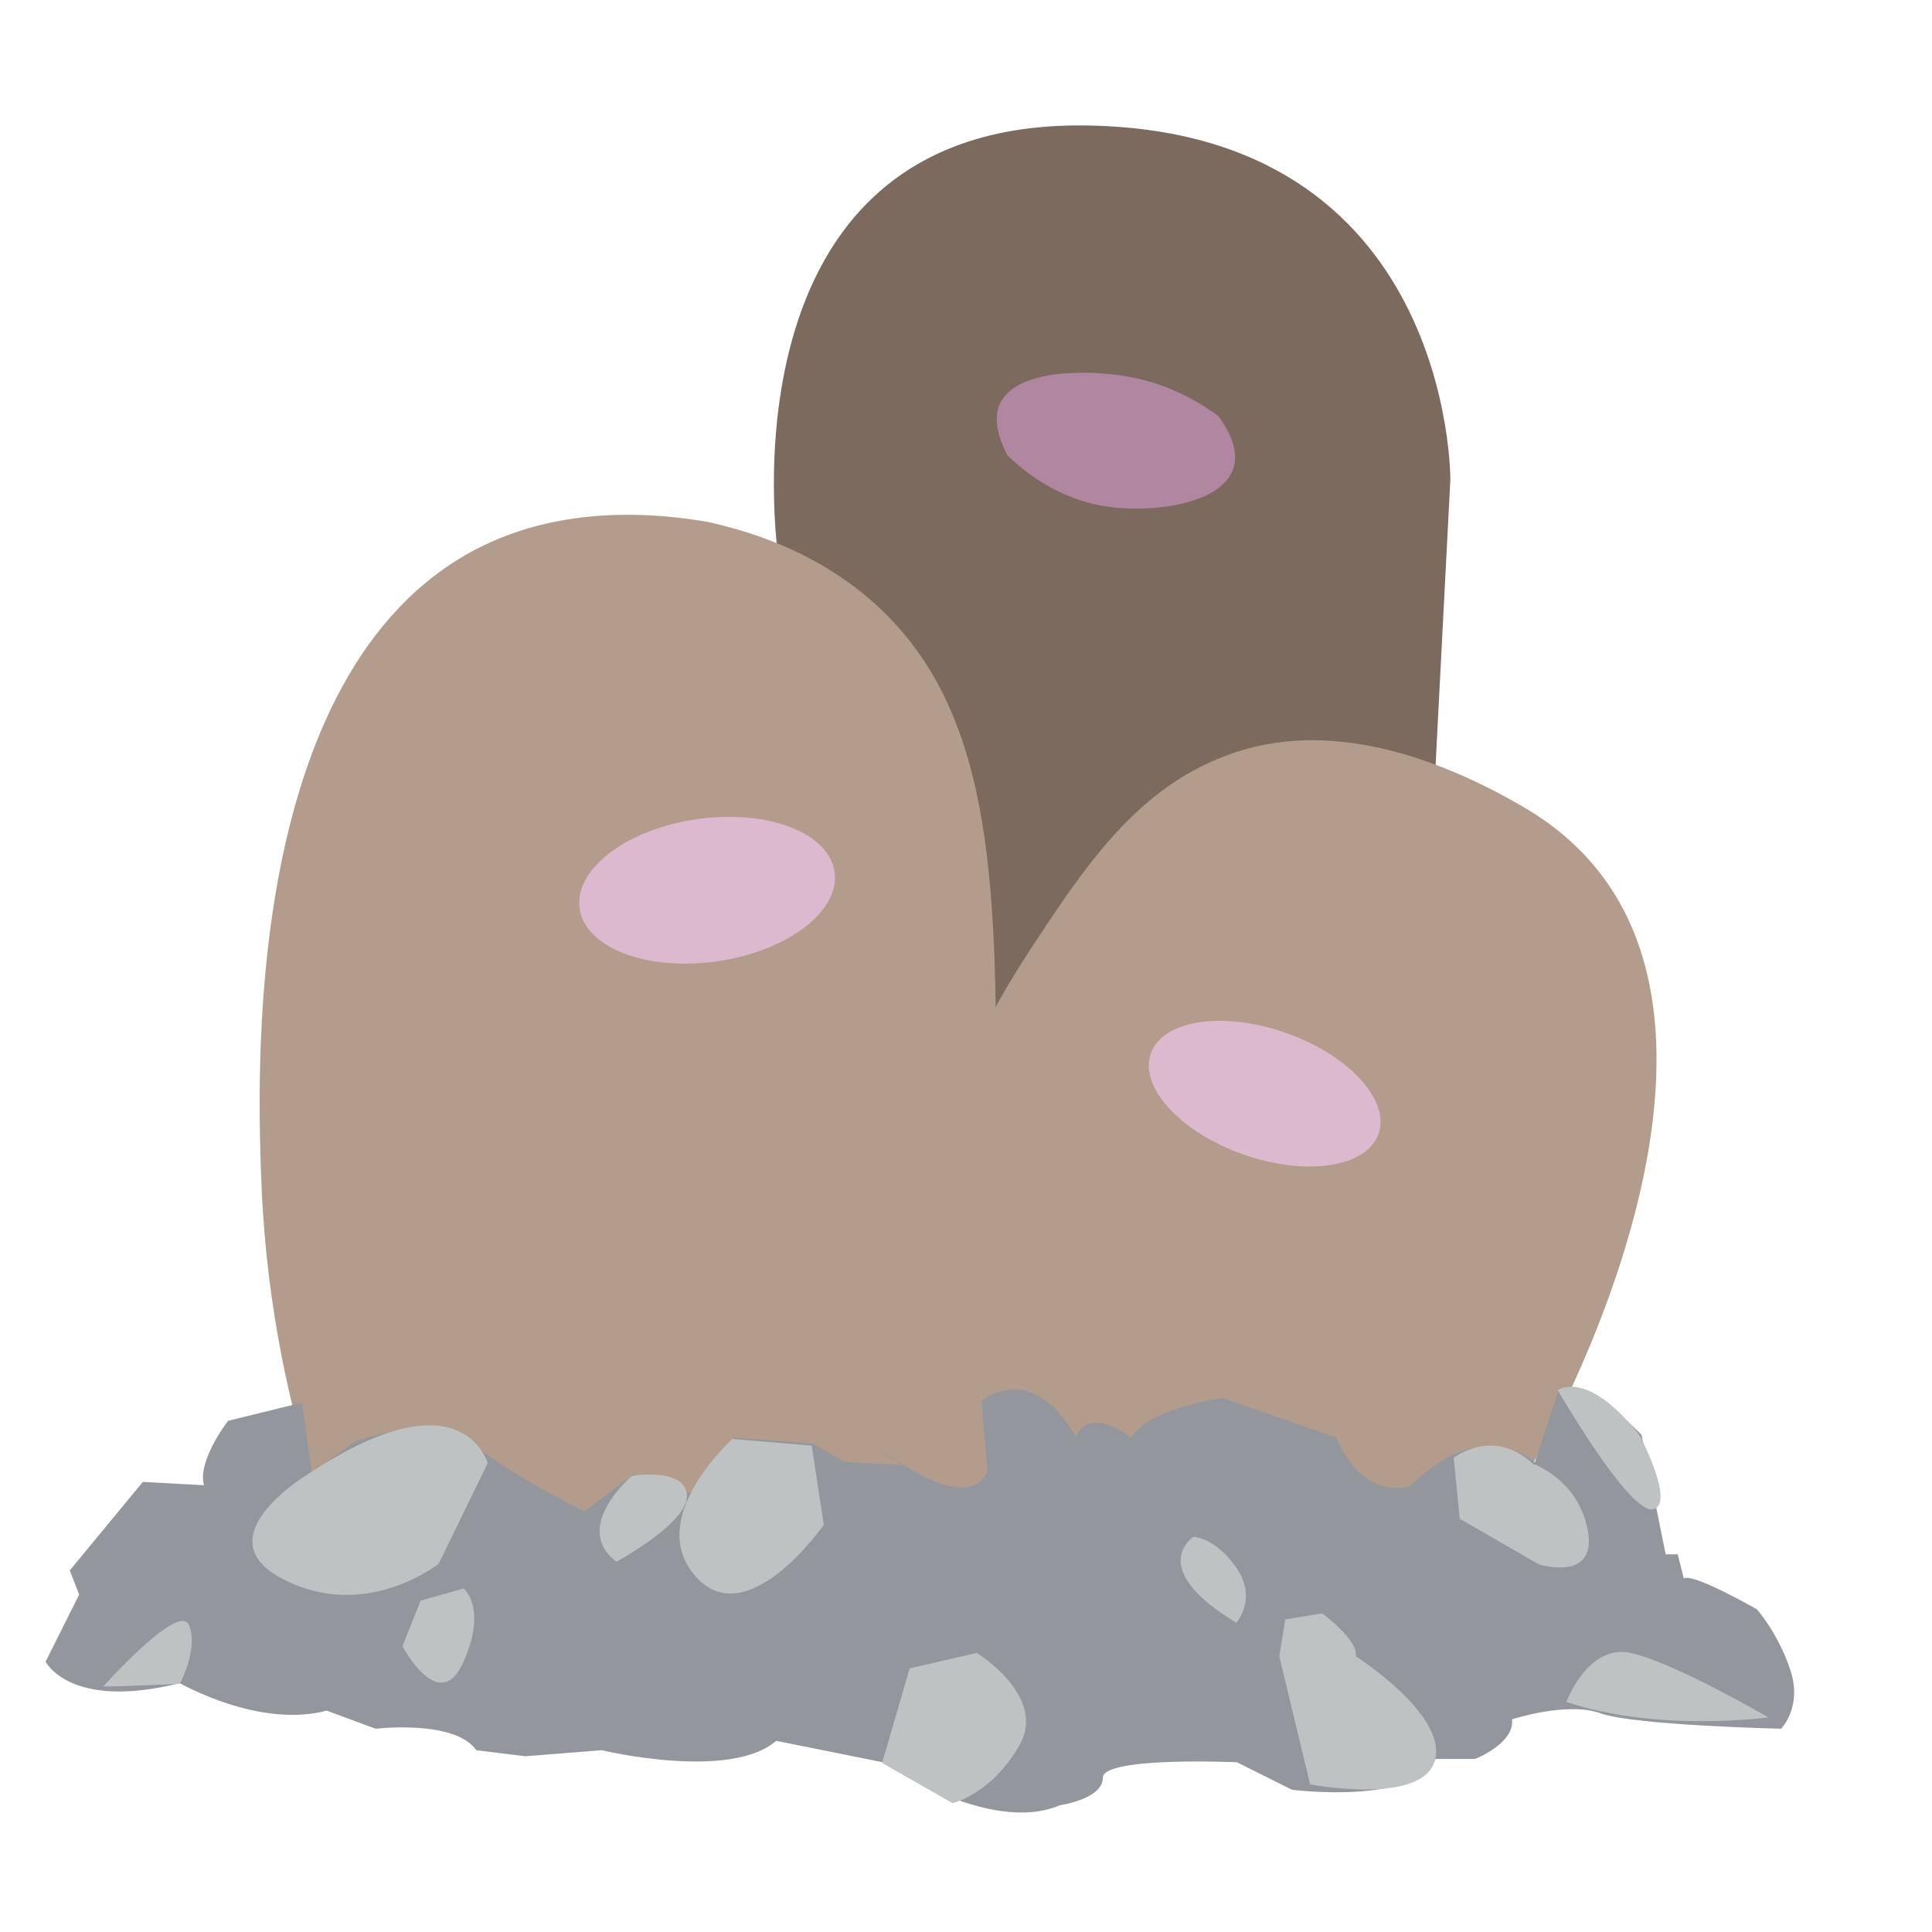
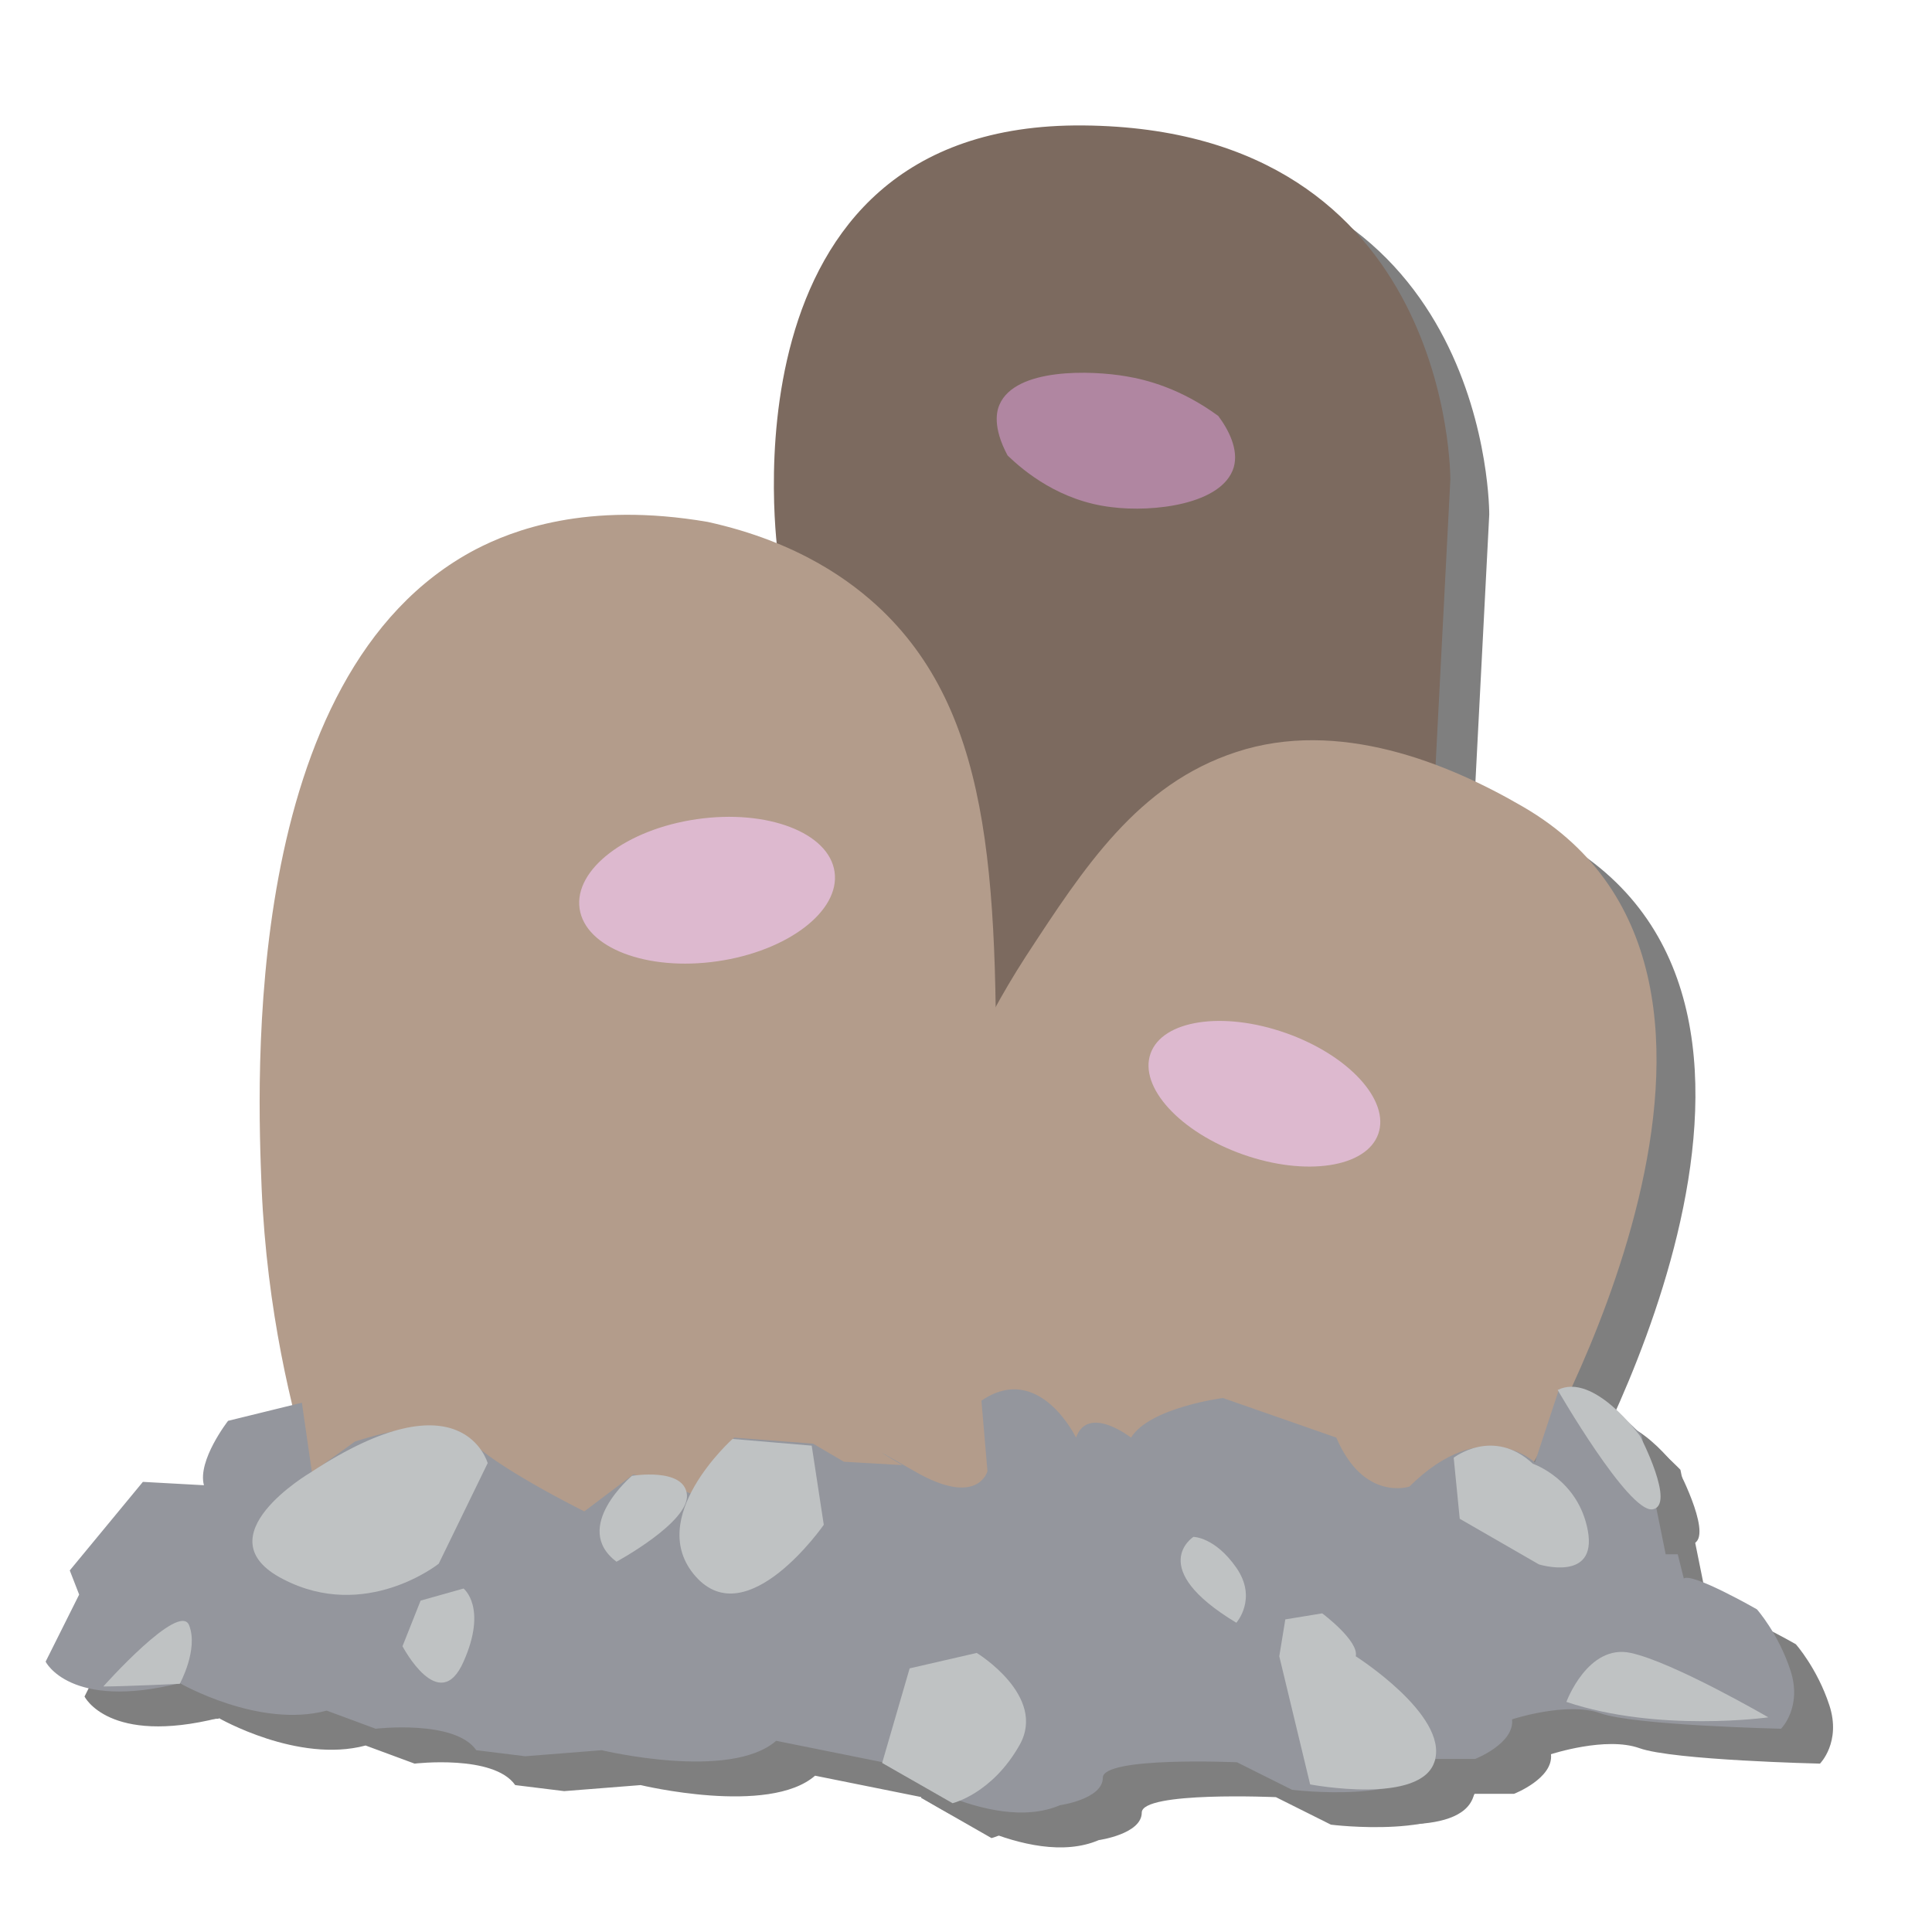
<svg xmlns="http://www.w3.org/2000/svg" version="1.1" id="Layer_1" x="0px" y="0px" viewBox="0 0 288 288" style="enable-background:new 0 0 288 288;" xml:space="preserve">
  <style type="text/css">
- 	.st0{fill:#7C6A5F;}
- 	.st1{fill:#B086A1;}
- 	.st2{fill:#B39C8B;}
- 	.st3{fill:#DDB9CF;}
- 	.st4{fill:#94969D;}
- 	.st5{fill:#BFC2C3;}
+ 	.st0{opacity:0.5;}
+ 	.st1{fill:#7C6A5F;}
+ 	.st2{fill:#B086A1;}
+ 	.st3{fill:#B39C8B;}
+ 	.st4{fill:#DDB9CF;}
+ 	.st5{fill:#94969D;}
+ 	.st6{fill:#BFC2C3;}
</style>
-   <path class="st0" d="M116,82.9c0,0-9.6-64.7,45.5-64.2c55.1,0.5,54.7,52.8,54.7,52.8l-3.2,61.9l-66.5,47.4L116,82.9z" />
-   <path class="st1" d="M150.2,67.9c-2.3-4.3-1.6-6.7-1.2-7.6c2.4-5.5,13.7-5.1,18.9-4.2c3,0.5,8.1,1.8,13.7,5.9c1.5,2,3.1,5,2.3,7.7  c-1.7,5.5-12,6.7-18.2,5.9C158,74.7,152.7,70.3,150.2,67.9z" />
-   <path class="st2" d="M46.3,219.5c-2.8-9.2-6.5-24-7.3-42.4c-0.6-15.3-3.3-76.7,31.9-95.2c5.4-2.8,16.5-7.2,34.6-4.1  c13.6,3,21.5,8.9,26,13.2c16.8,16.2,17.3,41.5,16.9,79.3c-0.1,9.8-0.6,23-2.3,38.7l6.4,15.5L111,242.3L46.3,219.5z" />
-   <path class="st2" d="M228.5,218.2c0,0,42.4-72.4-1.4-97.9c-11.3-6.6-27.6-13.2-42.8-8.2c-14.7,4.8-22.7,17.2-31.4,30.5  c-7.3,11.3-11.4,21.7-13.7,29.2c-0.6,2.3-1.2,4.6-1.8,6.8l9.6,41C147,219.5,224.4,231.4,228.5,218.2z" />
-   <ellipse transform="matrix(0.3328 -0.943 0.943 0.3328 -28.0145 286.5104)" class="st3" cx="188.5" cy="163.1" rx="9.6" ry="18" />
-   <ellipse transform="matrix(0.9898 -0.1427 0.1427 0.9898 -17.8587 16.3998)" class="st3" cx="105.4" cy="132.7" rx="19.2" ry="10.7" />
-   <path class="st4" d="M45,209.1L34,211.8c0,0-4.6,5.9-3.6,9.6l-9.1-0.5l-10.9,13.2l1.4,3.6l-5,10c0,0,3.6,7.3,20,3.2  c0,0,11.8,6.8,21.9,4.1l7.3,2.7c0,0,11.8-1.4,15,3.2l7.3,0.9l11.4-0.9c0,0,19.1,4.6,26-1.4l15.9,3.2c0,0,15.9,10.9,26.4,6.4  c0,0,6.4-0.9,6.4-4.1s20-2.3,20-2.3l8.2,4.1c0,0,18.2,2.3,21.4-4.6h5.9c0,0,5.9-2.3,5.5-5.9c0,0,8.2-2.7,13.2-0.9  c5,1.8,26.9,2.3,26.9,2.3s3.2-3.2,1.4-8.7c-1.8-5.5-5-9.1-5-9.1s-9.6-5.5-10.9-4.6l-0.9-3.6h-1.8l-3.6-17.8c0,0-7.7-8.2-12.3-6.8  l-3.6,10.9c0,0-7.7-7.3-18.7,3.6c0,0-6.8,2.3-10.9-7.3l-16.9-5.9c0,0-10.9,1.4-13.7,5.9c0,0-6.4-5-8.2,0c0,0-5.5-11.4-14.1-5.5  l0.9,10.5c0,0-1.4,5.5-10.9,0c-9.6-5.5-1.8-0.9-1.8-0.9l-8.7-0.5l-4.6-2.7l-11.8-0.9c0,0-4.1,9.6-6.8,8.2c-2.7-1.4-8.2-2.7-8.2-2.7  l-7.3,5.5c0,0-13.7-6.8-17.3-10.9c-3.6-4.1-16.9,0.5-16.9,0.5l-6.4,4.6L45,209.1z" />
-   <path class="st5" d="M15.4,251.4c0,0,11.4-12.8,12.8-9.1c1.4,3.6-1.4,8.7-1.4,8.7S18.5,251.4,15.4,251.4z" />
-   <path class="st5" d="M46.3,219.5c0,0-16.4,9.6-4.1,15.9c12.3,6.4,23.2-2.3,23.2-2.3l7.3-15C72.7,218.2,69.1,204.5,46.3,219.5z" />
-   <path class="st5" d="M69.1,236.8l-6.4,1.8l-2.7,6.8c0,0,5.5,10.5,9.1,2.3C72.7,239.6,69.1,236.8,69.1,236.8z" />
-   <path class="st5" d="M232.2,207.2c0,0,10.5,18.2,14.1,17.8c3.6-0.5-1.8-10.9-1.8-10.9S237.6,204.5,232.2,207.2z" />
-   <path class="st5" d="M228.5,218.2c0,0,6.8,2.3,8.2,10c1.4,7.7-7.3,5-7.3,5l-11.8-6.8l-0.9-9.1C216.7,217.3,222.6,212.7,228.5,218.2z  " />
-   <path class="st5" d="M233.5,253.7c0,0,3.2-8.7,9.6-7.3c6.4,1.4,20.5,9.6,20.5,9.6S247.2,258.3,233.5,253.7z" />
-   <path class="st5" d="M184.3,241.9c0,0,3.2-3.6,0-8.2s-6.4-4.6-6.4-4.6S170.7,233.7,184.3,241.9z" />
-   <path class="st5" d="M94.2,220c0,0-9.1,7.7-2.3,12.8c0,0,10.9-5.9,10.5-10S94.2,220,94.2,220z" />
-   <path class="st5" d="M109.2,214.5c0,0-13.2,11.8-5.5,20.5s19.1-7.7,19.1-7.7l-1.8-11.8L109.2,214.5z" />
-   <path class="st5" d="M131.5,262.8l4.1-14.1l10-2.3c0,0,10.5,6.4,6.4,13.7c-4.1,7.3-10,8.7-10,8.7L131.5,262.8z" />
-   <path class="st5" d="M195.3,266l-4.6-19.1l0.9-5.5l5.5-0.9c0,0,5.5,4.1,5,6.4c0,0,13.7,8.7,11.8,15.5  C212.1,269.2,195.3,266,195.3,266z" />
+   <g class="st0">
+     <path d="M121.8,88.1c0,0-9.6-64.7,45.5-64.2S222,76.7,222,76.7l-3.2,61.9L152.3,186L121.8,88.1z" />
+     <path d="M156,73.1c-2.3-4.3-1.6-6.7-1.2-7.6c2.4-5.5,13.7-5.1,18.9-4.2c3,0.5,8.1,1.8,13.7,5.9c1.5,2,3.1,5,2.3,7.7   c-1.7,5.5-12,6.7-18.2,5.9C163.8,79.9,158.5,75.5,156,73.1z" />
+     <path d="M52.1,224.7c-2.8-9.2-6.5-24-7.3-42.4c-0.6-15.3-3.3-76.7,31.9-95.2c5.4-2.8,16.5-7.2,34.6-4.1c13.6,3,21.5,8.9,26,13.2   c16.8,16.2,17.3,41.5,16.9,79.3c-0.1,9.8-0.6,23-2.3,38.7l6.4,15.5l-41.5,17.8L52.1,224.7z" />
+     <path d="M234.3,223.4c0,0,42.4-72.4-1.4-97.9c-11.3-6.6-27.6-13.2-42.8-8.2c-14.7,4.8-22.7,17.2-31.4,30.5   c-7.3,11.3-11.4,21.7-13.7,29.2c-0.6,2.3-1.2,4.6-1.8,6.8l9.6,41C152.8,224.7,230.2,236.6,234.3,223.4z" />
+     <ellipse transform="matrix(0.3328 -0.943 0.943 0.3328 -29.0258 295.4876)" cx="194.3" cy="168.3" rx="9.6" ry="18" />
+     <ellipse transform="matrix(0.9898 -0.1427 0.1427 0.9898 -18.5437 17.2768)" cx="111.2" cy="137.9" rx="19.2" ry="10.7" />
+     <path d="M50.8,214.3l-11,2.7c0,0-4.6,5.9-3.6,9.6l-9.1-0.5l-10.9,13.2l1.4,3.6l-5,10c0,0,3.6,7.3,20,3.2c0,0,11.8,6.8,21.9,4.1   l7.3,2.7c0,0,11.8-1.4,15,3.2l7.3,0.9l11.4-0.9c0,0,19.1,4.6,26-1.4l15.9,3.2c0,0,15.9,10.9,26.4,6.4c0,0,6.4-0.9,6.4-4.1   s20-2.3,20-2.3l8.2,4.1c0,0,18.2,2.3,21.4-4.6h5.9c0,0,5.9-2.3,5.5-5.9c0,0,8.2-2.7,13.2-0.9s26.9,2.3,26.9,2.3s3.2-3.2,1.4-8.7   c-1.8-5.5-5-9.1-5-9.1s-9.6-5.5-10.9-4.6l-0.9-3.6h-1.8l-3.6-17.8c0,0-7.7-8.2-12.3-6.8l-3.6,10.9c0,0-7.7-7.3-18.7,3.6   c0,0-6.8,2.3-10.9-7.3l-16.9-5.9c0,0-10.9,1.4-13.7,5.9c0,0-6.4-5-8.2,0c0,0-5.5-11.4-14.1-5.5l0.9,10.5c0,0-1.4,5.5-10.9,0   c-9.6-5.5-1.8-0.9-1.8-0.9l-8.7-0.5l-4.6-2.7l-11.8-0.9c0,0-4.1,9.6-6.8,8.2c-2.7-1.4-8.2-2.7-8.2-2.7l-7.3,5.5   c0,0-13.7-6.8-17.3-10.9c-3.6-4.1-16.9,0.5-16.9,0.5l-6.4,4.6L50.8,214.3z" />
+     <path d="M21.2,256.6c0,0,11.4-12.8,12.8-9.1c1.4,3.6-1.4,8.7-1.4,8.7S24.3,256.6,21.2,256.6z" />
+     <path d="M52.1,224.7c0,0-16.4,9.6-4.1,15.9c12.3,6.4,23.2-2.3,23.2-2.3l7.3-15C78.5,223.4,74.9,209.7,52.1,224.7z" />
+     <path d="M74.9,242l-6.4,1.8l-2.7,6.8c0,0,5.5,10.5,9.1,2.3C78.5,244.8,74.9,242,74.9,242z" />
+     <path d="M238,212.4c0,0,10.5,18.2,14.1,17.8c3.6-0.5-1.8-10.9-1.8-10.9S243.4,209.7,238,212.4z" />
+     <path d="M234.3,223.4c0,0,6.8,2.3,8.2,10s-7.3,5-7.3,5l-11.8-6.8l-0.9-9.1C222.5,222.5,228.4,217.9,234.3,223.4z" />
+     <path d="M239.3,258.9c0,0,3.2-8.7,9.6-7.3c6.4,1.4,20.5,9.6,20.5,9.6S253,263.5,239.3,258.9z" />
+     <path d="M190.1,247.1c0,0,3.2-3.6,0-8.2s-6.4-4.6-6.4-4.6S176.5,238.9,190.1,247.1z" />
+     <path d="M100,225.2c0,0-9.1,7.7-2.3,12.8c0,0,10.9-5.9,10.5-10S100,225.2,100,225.2z" />
+     <path d="M115,219.7c0,0-13.2,11.8-5.5,20.5s19.1-7.7,19.1-7.7l-1.8-11.8L115,219.7z" />
+     <path d="M137.3,268l4.1-14.1l10-2.3c0,0,10.5,6.4,6.4,13.7s-10,8.7-10,8.7L137.3,268z" />
+     <path d="M201.1,271.2l-4.6-19.1l0.9-5.5l5.5-0.9c0,0,5.5,4.1,5,6.4c0,0,13.7,8.7,11.8,15.5C217.9,274.4,201.1,271.2,201.1,271.2z" />
+   </g>
+   <g>
+     <path class="st1" d="M116,82.9c0,0-9.6-64.7,45.5-64.2s54.7,52.8,54.7,52.8l-3.2,61.9l-66.5,47.4L116,82.9z" />
+     <path class="st2" d="M150.2,67.9c-2.3-4.3-1.6-6.7-1.2-7.6c2.4-5.5,13.7-5.1,18.9-4.2c3,0.5,8.1,1.8,13.7,5.9c1.5,2,3.1,5,2.3,7.7   c-1.7,5.5-12,6.7-18.2,5.9C158,74.7,152.7,70.3,150.2,67.9z" />
+     <path class="st3" d="M46.3,219.5c-2.8-9.2-6.5-24-7.3-42.4c-0.6-15.3-3.3-76.7,31.9-95.2c5.4-2.8,16.5-7.2,34.6-4.1   c13.6,3,21.5,8.9,26,13.2c16.8,16.2,17.3,41.5,16.9,79.3c-0.1,9.8-0.6,23-2.3,38.7l6.4,15.5L111,242.3L46.3,219.5z" />
+     <path class="st3" d="M228.5,218.2c0,0,42.4-72.4-1.4-97.9c-11.3-6.6-27.6-13.2-42.8-8.2c-14.7,4.8-22.7,17.2-31.4,30.5   c-7.3,11.3-11.4,21.7-13.7,29.2c-0.6,2.3-1.2,4.6-1.8,6.8l9.6,41C147,219.5,224.4,231.4,228.5,218.2z" />
+     <ellipse transform="matrix(0.3328 -0.943 0.943 0.3328 -27.9595 286.5522)" class="st4" cx="188.5" cy="163" rx="9.6" ry="18" />
+     <ellipse transform="matrix(0.9898 -0.1427 0.1427 0.9898 -17.8578 16.3985)" class="st4" cx="105.4" cy="132.7" rx="19.2" ry="10.7" />
+     <path class="st5" d="M45,209.1l-11,2.7c0,0-4.6,5.9-3.6,9.6l-9.1-0.5l-10.9,13.2l1.4,3.6l-5,10c0,0,3.6,7.3,20,3.2   c0,0,11.8,6.8,21.9,4.1l7.3,2.7c0,0,11.8-1.4,15,3.2l7.3,0.9l11.4-0.9c0,0,19.1,4.6,26-1.4l15.9,3.2c0,0,15.9,10.9,26.4,6.4   c0,0,6.4-0.9,6.4-4.1s20-2.3,20-2.3l8.2,4.1c0,0,18.2,2.3,21.4-4.6h5.9c0,0,5.9-2.3,5.5-5.9c0,0,8.2-2.7,13.2-0.9   c5,1.8,26.9,2.3,26.9,2.3s3.2-3.2,1.4-8.7c-1.8-5.5-5-9.1-5-9.1s-9.6-5.5-10.9-4.6l-0.9-3.6h-1.8l-3.6-17.8c0,0-7.7-8.2-12.3-6.8   l-3.6,10.9c0,0-7.7-7.3-18.7,3.6c0,0-6.8,2.3-10.9-7.3l-16.9-5.9c0,0-10.9,1.4-13.7,5.9c0,0-6.4-5-8.2,0c0,0-5.5-11.4-14.1-5.5   l0.9,10.5c0,0-1.4,5.5-10.9,0c-9.6-5.5-1.8-0.9-1.8-0.9l-8.7-0.5l-4.6-2.7l-11.8-0.9c0,0-4.1,9.6-6.8,8.2c-2.7-1.4-8.2-2.7-8.2-2.7   l-7.3,5.5c0,0-13.7-6.8-17.3-10.9c-3.6-4.1-16.9,0.5-16.9,0.5l-6.4,4.6L45,209.1z" />
+     <path class="st6" d="M15.4,251.4c0,0,11.4-12.8,12.8-9.1c1.4,3.6-1.4,8.7-1.4,8.7S18.5,251.4,15.4,251.4z" />
+     <path class="st6" d="M46.3,219.5c0,0-16.4,9.6-4.1,15.9c12.3,6.4,23.2-2.3,23.2-2.3l7.3-15C72.7,218.2,69.1,204.5,46.3,219.5z" />
+     <path class="st6" d="M69.1,236.8l-6.4,1.8l-2.7,6.8c0,0,5.5,10.5,9.1,2.3C72.7,239.6,69.1,236.8,69.1,236.8z" />
+     <path class="st6" d="M232.2,207.2c0,0,10.5,18.2,14.1,17.8c3.6-0.5-1.8-10.9-1.8-10.9S237.6,204.5,232.2,207.2z" />
+     <path class="st6" d="M228.5,218.2c0,0,6.8,2.3,8.2,10s-7.3,5-7.3,5l-11.8-6.8l-0.9-9.1C216.7,217.3,222.6,212.7,228.5,218.2z" />
+     <path class="st6" d="M233.5,253.7c0,0,3.2-8.7,9.6-7.3c6.4,1.4,20.5,9.6,20.5,9.6S247.2,258.3,233.5,253.7z" />
+     <path class="st6" d="M184.3,241.9c0,0,3.2-3.6,0-8.2s-6.4-4.6-6.4-4.6S170.7,233.7,184.3,241.9z" />
+     <path class="st6" d="M94.2,220c0,0-9.1,7.7-2.3,12.8c0,0,10.9-5.9,10.5-10S94.2,220,94.2,220z" />
+     <path class="st6" d="M109.2,214.5c0,0-13.2,11.8-5.5,20.5s19.1-7.7,19.1-7.7l-1.8-11.8L109.2,214.5z" />
+     <path class="st6" d="M131.5,262.8l4.1-14.1l10-2.3c0,0,10.5,6.4,6.4,13.7c-4.1,7.3-10,8.7-10,8.7L131.5,262.8z" />
+     <path class="st6" d="M195.3,266l-4.6-19.1l0.9-5.5l5.5-0.9c0,0,5.5,4.1,5,6.4c0,0,13.7,8.7,11.8,15.5   C212.1,269.2,195.3,266,195.3,266z" />
+   </g>
</svg>
